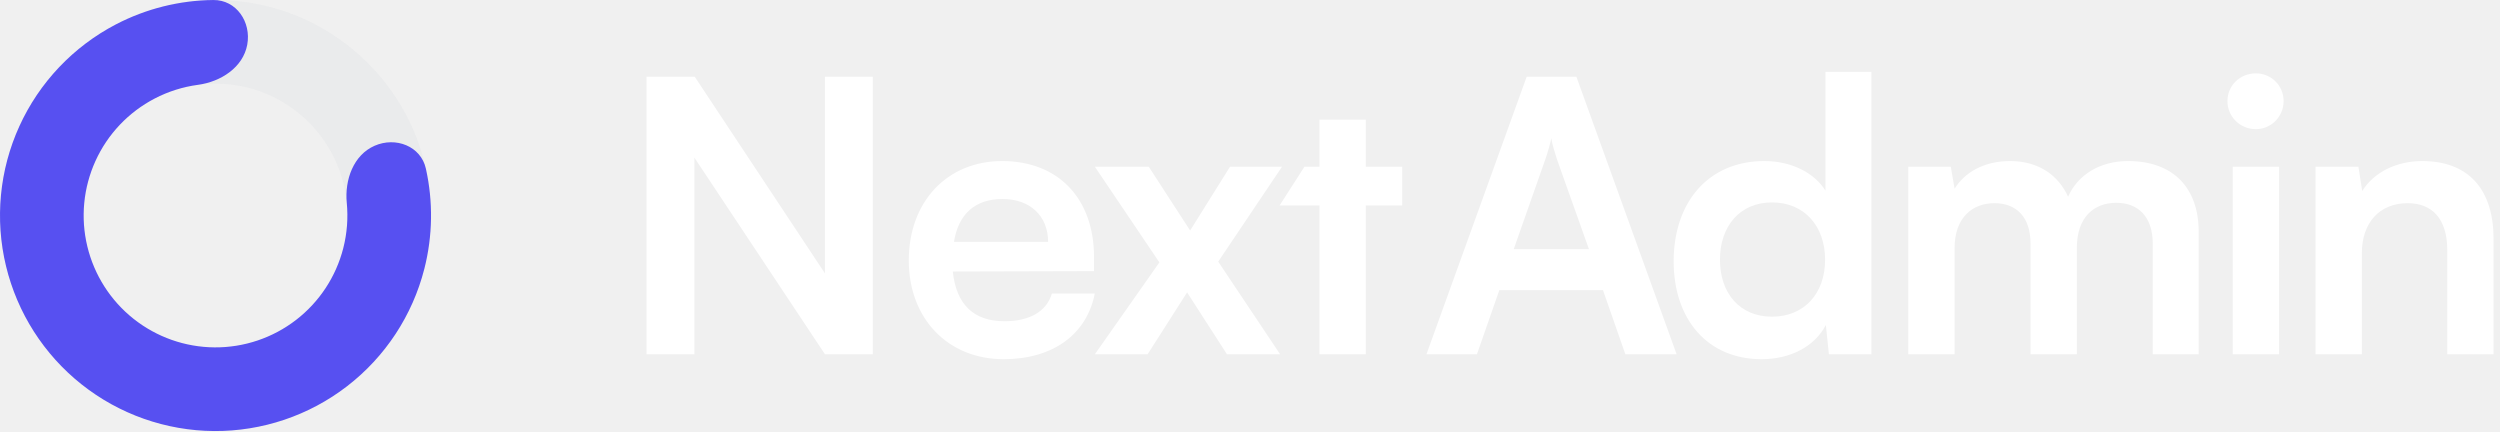
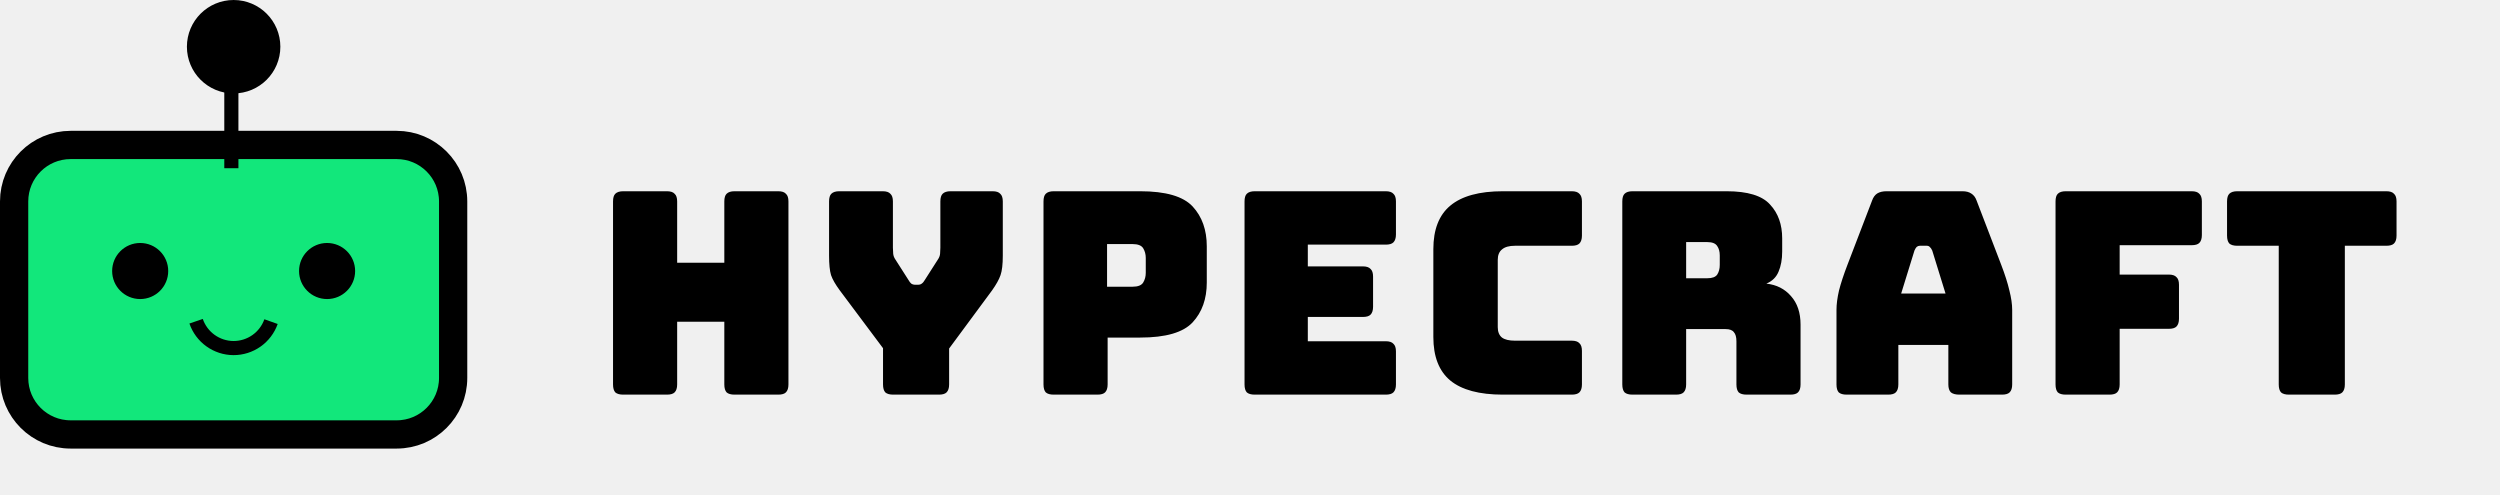
- <svg xmlns="http://www.w3.org/2000/svg" width="174" height="30" viewBox="0 0 174 30" fill="none">
-   <path opacity="0.2" d="M30 15C30 23.284 23.284 30 15 30C6.716 30 0 23.284 0 15C0 6.716 6.716 0 15 0C23.284 0 30 6.716 30 15ZM5.822 15C5.822 20.069 9.931 24.178 15 24.178C20.069 24.178 24.178 20.069 24.178 15C24.178 9.931 20.069 5.822 15 5.822C9.931 5.822 5.822 9.931 5.822 15Z" fill="#D1D5DB" />
-   <path d="M26.071 10.145C27.543 9.499 29.291 10.169 29.641 11.738C30.151 14.027 30.12 16.418 29.532 18.716C28.703 21.961 26.811 24.835 24.158 26.88C21.506 28.924 18.245 30.023 14.896 30C11.547 29.977 8.302 28.833 5.678 26.752C3.054 24.671 1.203 21.771 0.418 18.515C-0.367 15.259 -0.04 11.835 1.348 8.786C2.735 5.738 5.103 3.242 8.073 1.695C10.178 0.6 12.499 0.025 14.844 0.001C16.451 -0.016 17.501 1.534 17.208 3.114V3.114C16.914 4.695 15.372 5.69 13.778 5.904C12.732 6.044 11.711 6.365 10.762 6.859C8.944 7.806 7.495 9.333 6.647 11.198C5.798 13.063 5.597 15.159 6.078 17.151C6.558 19.143 7.691 20.917 9.296 22.191C10.902 23.464 12.887 24.164 14.937 24.178C16.986 24.192 18.981 23.52 20.604 22.269C22.227 21.018 23.384 19.259 23.892 17.274C24.157 16.237 24.237 15.17 24.136 14.119C23.981 12.519 24.599 10.79 26.071 10.145V10.145Z" fill="#5750F1" />
-   <path d="M48.329 24.657H45V5.343H48.355L57.417 19.029V5.343H60.746V24.657H57.417L48.329 10.971V24.657Z" fill="white" />
-   <path d="M69.856 25C65.973 25 63.251 22.173 63.251 18.131C63.251 14.036 65.92 11.209 69.751 11.209C73.661 11.209 76.144 13.824 76.144 17.893V18.87L66.316 18.897C66.554 21.195 67.769 22.358 69.909 22.358C71.679 22.358 72.842 21.671 73.212 20.429H76.197C75.642 23.283 73.264 25 69.856 25ZM69.777 13.851C67.875 13.851 66.712 14.881 66.395 16.836H72.948C72.948 15.04 71.706 13.851 69.777 13.851Z" fill="white" />
-   <path d="M79.874 24.657H76.202L80.693 18.263L76.202 11.605H79.954L82.833 16.044L85.608 11.605H89.227L84.788 18.21L89.095 24.657H85.396L82.622 20.35L79.874 24.657Z" fill="white" />
-   <path d="M95.058 24.657H91.835V14.3H89.06L90.787 11.605H91.835V8.329H95.058V11.605H97.594V14.3H95.058V24.657Z" fill="white" />
-   <path d="M102.795 24.657H99.281L106.256 5.343H109.717L116.692 24.657H113.125L111.566 20.192H104.354L102.795 24.657ZM107.55 11.103L105.357 17.338H110.589L108.369 11.103C108.211 10.601 108.026 10.02 107.973 9.624C107.894 9.993 107.735 10.575 107.55 11.103Z" fill="white" />
-   <path d="M122.615 25C118.837 25 116.486 22.226 116.486 18.184C116.486 14.115 118.864 11.209 122.8 11.209C124.623 11.209 126.235 11.975 127.054 13.27V5H130.251V24.657H127.292L127.08 22.622C126.288 24.128 124.597 25 122.615 25ZM123.329 22.041C125.574 22.041 127.027 20.429 127.027 18.078C127.027 15.727 125.574 14.088 123.329 14.088C121.083 14.088 119.709 15.753 119.709 18.078C119.709 20.403 121.083 22.041 123.329 22.041Z" fill="white" />
-   <path d="M136.04 24.657H132.817V11.605H135.776L136.04 13.137C136.701 12.054 138.022 11.209 139.898 11.209C141.879 11.209 143.253 12.186 143.94 13.692C144.6 12.186 146.133 11.209 148.114 11.209C151.285 11.209 153.028 13.111 153.028 16.123V24.657H149.832V16.968C149.832 15.092 148.828 14.115 147.295 14.115C145.736 14.115 144.548 15.119 144.548 17.259V24.657H141.324V16.942C141.324 15.119 140.347 14.141 138.814 14.141C137.282 14.141 136.04 15.145 136.04 17.259V24.657Z" fill="white" />
-   <path d="M157.012 8.989C155.902 8.989 155.03 8.118 155.03 7.034C155.03 5.951 155.902 5.106 157.012 5.106C158.068 5.106 158.94 5.951 158.94 7.034C158.94 8.118 158.068 8.989 157.012 8.989ZM155.4 24.657V11.605H158.623V24.657H155.4Z" fill="white" />
-   <path d="M164.384 24.657H161.161V11.605H164.146L164.41 13.296C165.23 11.975 166.815 11.209 168.585 11.209C171.861 11.209 173.552 13.243 173.552 16.625V24.657H170.329V17.391C170.329 15.198 169.245 14.141 167.581 14.141C165.599 14.141 164.384 15.515 164.384 17.629V24.657Z" fill="white" />
+ <svg xmlns="http://www.w3.org/2000/svg" width="177" height="35" viewBox="0 0 177 35" fill="none">
+   <path d="M47.222 27.94H44.123C43.869 27.94 43.682 27.887 43.562 27.78C43.456 27.66 43.403 27.473 43.403 27.22V14.26C43.403 14.007 43.456 13.826 43.562 13.72C43.682 13.6 43.869 13.54 44.123 13.54H47.222C47.476 13.54 47.656 13.6 47.763 13.72C47.883 13.826 47.943 14.007 47.943 14.26V18.6H51.282V14.26C51.282 14.007 51.336 13.826 51.443 13.72C51.562 13.6 51.749 13.54 52.002 13.54H55.102C55.356 13.54 55.536 13.6 55.642 13.72C55.763 13.826 55.822 14.007 55.822 14.26V27.22C55.822 27.473 55.763 27.66 55.642 27.78C55.536 27.887 55.356 27.94 55.102 27.94H52.002C51.749 27.94 51.562 27.887 51.443 27.78C51.336 27.66 51.282 27.473 51.282 27.22V22.78H47.943V27.22C47.943 27.473 47.883 27.66 47.763 27.78C47.656 27.887 47.476 27.94 47.222 27.94ZM66.898 25.08H62.838L59.458 20.56C59.152 20.146 58.945 19.787 58.838 19.48C58.745 19.173 58.698 18.713 58.698 18.1V14.26C58.698 14.007 58.752 13.826 58.858 13.72C58.978 13.6 59.165 13.54 59.418 13.54H62.498C62.752 13.54 62.932 13.6 63.038 13.72C63.158 13.826 63.218 14.007 63.218 14.26V17.54C63.218 17.673 63.225 17.813 63.238 17.96C63.252 18.107 63.305 18.247 63.398 18.38L64.318 19.82C64.385 19.94 64.452 20.026 64.518 20.08C64.598 20.133 64.692 20.16 64.798 20.16H64.998C65.105 20.16 65.192 20.133 65.258 20.08C65.338 20.026 65.412 19.94 65.478 19.82L66.398 18.38C66.492 18.247 66.545 18.107 66.558 17.96C66.572 17.813 66.578 17.673 66.578 17.54V14.26C66.578 14.007 66.632 13.826 66.738 13.72C66.858 13.6 67.045 13.54 67.298 13.54H70.278C70.532 13.54 70.712 13.6 70.818 13.72C70.938 13.826 70.998 14.007 70.998 14.26V18.1C70.998 18.713 70.945 19.173 70.838 19.48C70.732 19.787 70.532 20.146 70.238 20.56L66.898 25.08ZM66.478 27.94H63.238C62.985 27.94 62.798 27.887 62.678 27.78C62.572 27.66 62.518 27.473 62.518 27.22V23.46H67.198V27.22C67.198 27.473 67.138 27.66 67.018 27.78C66.912 27.887 66.732 27.94 66.478 27.94ZM77.7 27.94H74.6C74.347 27.94 74.16 27.887 74.04 27.78C73.933 27.66 73.88 27.473 73.88 27.22V14.26C73.88 14.007 73.933 13.826 74.04 13.72C74.16 13.6 74.347 13.54 74.6 13.54H80.72C82.533 13.54 83.773 13.9 84.44 14.62C85.106 15.34 85.44 16.28 85.44 17.44V20C85.44 21.16 85.106 22.1 84.44 22.82C83.773 23.54 82.533 23.9 80.72 23.9H78.42V27.22C78.42 27.473 78.36 27.66 78.24 27.78C78.133 27.887 77.953 27.94 77.7 27.94ZM78.38 17.28V20.3H80.18C80.567 20.3 80.82 20.2 80.94 20C81.06 19.8 81.12 19.573 81.12 19.32V18.26C81.12 18.006 81.06 17.78 80.94 17.58C80.82 17.38 80.567 17.28 80.18 17.28H78.38ZM98.113 27.94H88.833C88.579 27.94 88.393 27.887 88.273 27.78C88.166 27.66 88.113 27.473 88.113 27.22V14.26C88.113 14.007 88.166 13.826 88.273 13.72C88.393 13.6 88.579 13.54 88.833 13.54H98.113C98.366 13.54 98.546 13.6 98.653 13.72C98.773 13.826 98.833 14.007 98.833 14.26V16.6C98.833 16.853 98.773 17.04 98.653 17.16C98.546 17.267 98.366 17.32 98.113 17.32H92.593V18.86H96.493C96.746 18.86 96.926 18.92 97.033 19.04C97.153 19.146 97.213 19.326 97.213 19.58V21.72C97.213 21.973 97.153 22.16 97.033 22.28C96.926 22.387 96.746 22.44 96.493 22.44H92.593V24.16H98.113C98.366 24.16 98.546 24.22 98.653 24.34C98.773 24.447 98.833 24.627 98.833 24.88V27.22C98.833 27.473 98.773 27.66 98.653 27.78C98.546 27.887 98.366 27.94 98.113 27.94ZM111.281 27.94H106.401C104.734 27.94 103.494 27.607 102.681 26.94C101.881 26.273 101.481 25.247 101.481 23.86V17.64C101.481 16.253 101.881 15.226 102.681 14.56C103.494 13.88 104.734 13.54 106.401 13.54H111.281C111.534 13.54 111.714 13.6 111.821 13.72C111.941 13.826 112.001 14.007 112.001 14.26V16.68C112.001 16.933 111.941 17.12 111.821 17.24C111.714 17.346 111.534 17.4 111.281 17.4H107.261C106.848 17.4 106.541 17.486 106.341 17.66C106.141 17.82 106.041 18.067 106.041 18.4V23.16C106.041 23.493 106.141 23.74 106.341 23.9C106.541 24.047 106.848 24.12 107.261 24.12H111.281C111.534 24.12 111.714 24.18 111.821 24.3C111.941 24.407 112.001 24.587 112.001 24.84V27.22C112.001 27.473 111.941 27.66 111.821 27.78C111.714 27.887 111.534 27.94 111.281 27.94ZM119.379 17.14V19.7H120.879C121.226 19.7 121.459 19.613 121.579 19.44C121.699 19.253 121.759 19.026 121.759 18.76V18.08C121.759 17.813 121.699 17.593 121.579 17.42C121.459 17.233 121.226 17.14 120.879 17.14H119.379ZM118.659 27.94H115.579C115.326 27.94 115.139 27.887 115.019 27.78C114.913 27.66 114.859 27.473 114.859 27.22V14.26C114.859 14.007 114.913 13.826 115.019 13.72C115.139 13.6 115.326 13.54 115.579 13.54H122.239C123.733 13.54 124.759 13.853 125.319 14.48C125.893 15.093 126.179 15.893 126.179 16.88V17.8C126.179 18.36 126.093 18.84 125.919 19.24C125.759 19.627 125.473 19.907 125.059 20.08C125.779 20.16 126.359 20.453 126.799 20.96C127.253 21.466 127.479 22.14 127.479 22.98V27.22C127.479 27.473 127.419 27.66 127.299 27.78C127.193 27.887 127.013 27.94 126.759 27.94H123.659C123.406 27.94 123.219 27.887 123.099 27.78C122.993 27.66 122.939 27.473 122.939 27.22V24.16C122.939 23.866 122.879 23.653 122.759 23.52C122.653 23.373 122.459 23.3 122.179 23.3H119.379V27.22C119.379 27.473 119.319 27.66 119.199 27.78C119.093 27.887 118.913 27.94 118.659 27.94ZM135.543 17.74L134.603 20.78H137.743L136.803 17.74C136.749 17.62 136.689 17.533 136.623 17.48C136.569 17.427 136.503 17.4 136.423 17.4H135.923C135.843 17.4 135.769 17.427 135.703 17.48C135.649 17.533 135.596 17.62 135.543 17.74ZM134.403 27.22C134.403 27.473 134.343 27.66 134.223 27.78C134.116 27.887 133.936 27.94 133.683 27.94H130.743C130.489 27.94 130.303 27.887 130.183 27.78C130.076 27.66 130.023 27.473 130.023 27.22V21.94C130.023 21.54 130.083 21.08 130.203 20.56C130.336 20.04 130.536 19.433 130.803 18.74L132.543 14.2C132.623 13.973 132.743 13.806 132.903 13.7C133.076 13.593 133.296 13.54 133.563 13.54H138.943C139.196 13.54 139.403 13.593 139.563 13.7C139.736 13.806 139.863 13.973 139.943 14.2L141.683 18.74C141.949 19.433 142.143 20.04 142.263 20.56C142.396 21.08 142.463 21.54 142.463 21.94V27.22C142.463 27.473 142.403 27.66 142.283 27.78C142.176 27.887 141.996 27.94 141.743 27.94H138.723C138.456 27.94 138.256 27.887 138.123 27.78C138.003 27.66 137.943 27.473 137.943 27.22V24.42H134.403V27.22ZM149.352 27.94H146.252C145.999 27.94 145.812 27.887 145.692 27.78C145.585 27.66 145.532 27.473 145.532 27.22V14.26C145.532 14.007 145.585 13.826 145.692 13.72C145.812 13.6 145.999 13.54 146.252 13.54H155.172C155.425 13.54 155.605 13.6 155.712 13.72C155.832 13.826 155.892 14.007 155.892 14.26V16.64C155.892 16.893 155.832 17.08 155.712 17.2C155.605 17.306 155.425 17.36 155.172 17.36H150.072V19.44H153.552C153.805 19.44 153.985 19.5 154.092 19.62C154.212 19.727 154.272 19.907 154.272 20.16V22.56C154.272 22.813 154.212 23 154.092 23.12C153.985 23.227 153.805 23.28 153.552 23.28H150.072V27.22C150.072 27.473 150.012 27.66 149.892 27.78C149.785 27.887 149.605 27.94 149.352 27.94ZM165.295 27.94H162.055C161.802 27.94 161.615 27.887 161.495 27.78C161.389 27.66 161.335 27.473 161.335 27.22V17.4H158.395C158.142 17.4 157.955 17.346 157.835 17.24C157.729 17.12 157.675 16.933 157.675 16.68V14.26C157.675 14.007 157.729 13.826 157.835 13.72C157.955 13.6 158.142 13.54 158.395 13.54H168.955C169.209 13.54 169.389 13.6 169.495 13.72C169.615 13.826 169.675 14.007 169.675 14.26V16.68C169.675 16.933 169.615 17.12 169.495 17.24C169.389 17.346 169.209 17.4 168.955 17.4H166.015V27.22C166.015 27.473 165.955 27.66 165.835 27.78C165.729 27.887 165.549 27.94 165.295 27.94Z" fill="black" />
+   <rect x="1" y="10.263" width="31.083" height="20.496" rx="4" fill="#12E77B" stroke="black" stroke-width="2" />
+   <circle cx="16.541" cy="3.308" r="2.808" fill="black" stroke="black" />
+   <ellipse cx="23.158" cy="19.188" rx="1.985" ry="1.985" fill="black" />
+   <ellipse cx="9.925" cy="19.188" rx="1.985" ry="1.985" fill="black" />
+   <path d="M19.189 22.771C18.994 23.321 18.633 23.797 18.156 24.132C17.679 24.468 17.109 24.646 16.526 24.643C15.943 24.64 15.375 24.455 14.902 24.114C14.428 23.774 14.073 23.294 13.884 22.743" stroke="black" />
+   <line x1="16.38" y1="5.293" x2="16.38" y2="11.91" stroke="black" />
</svg>
